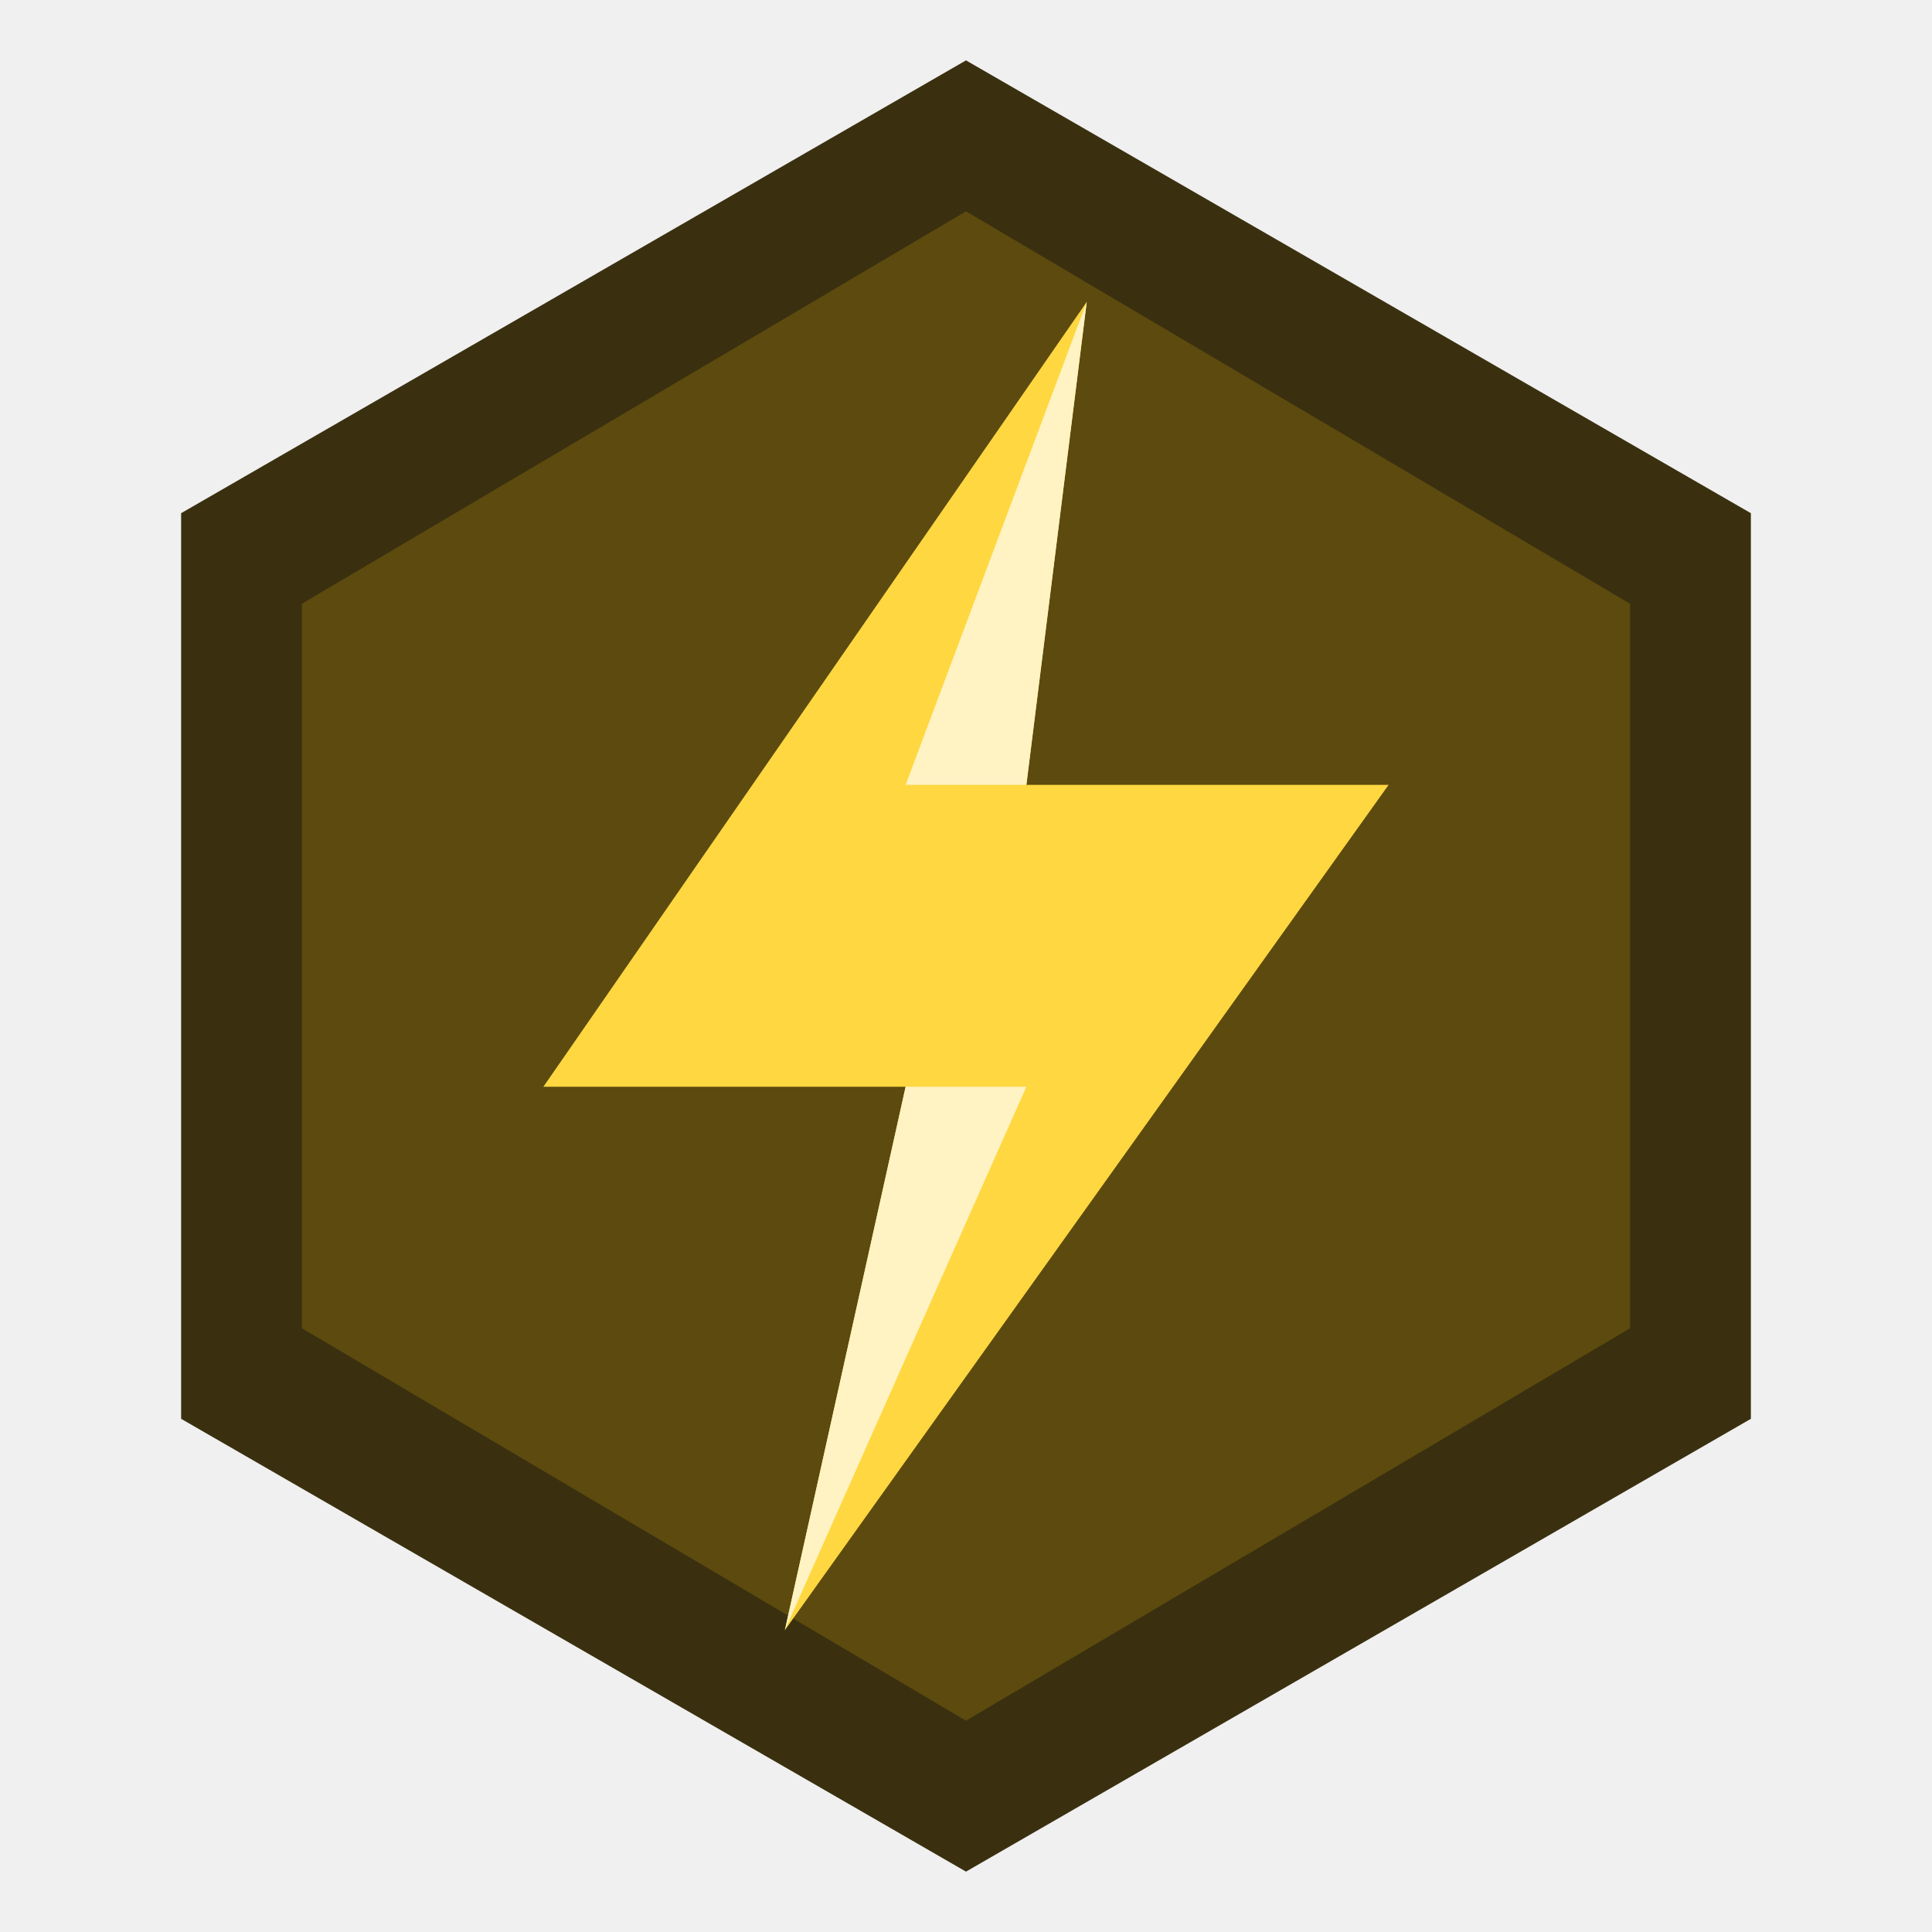
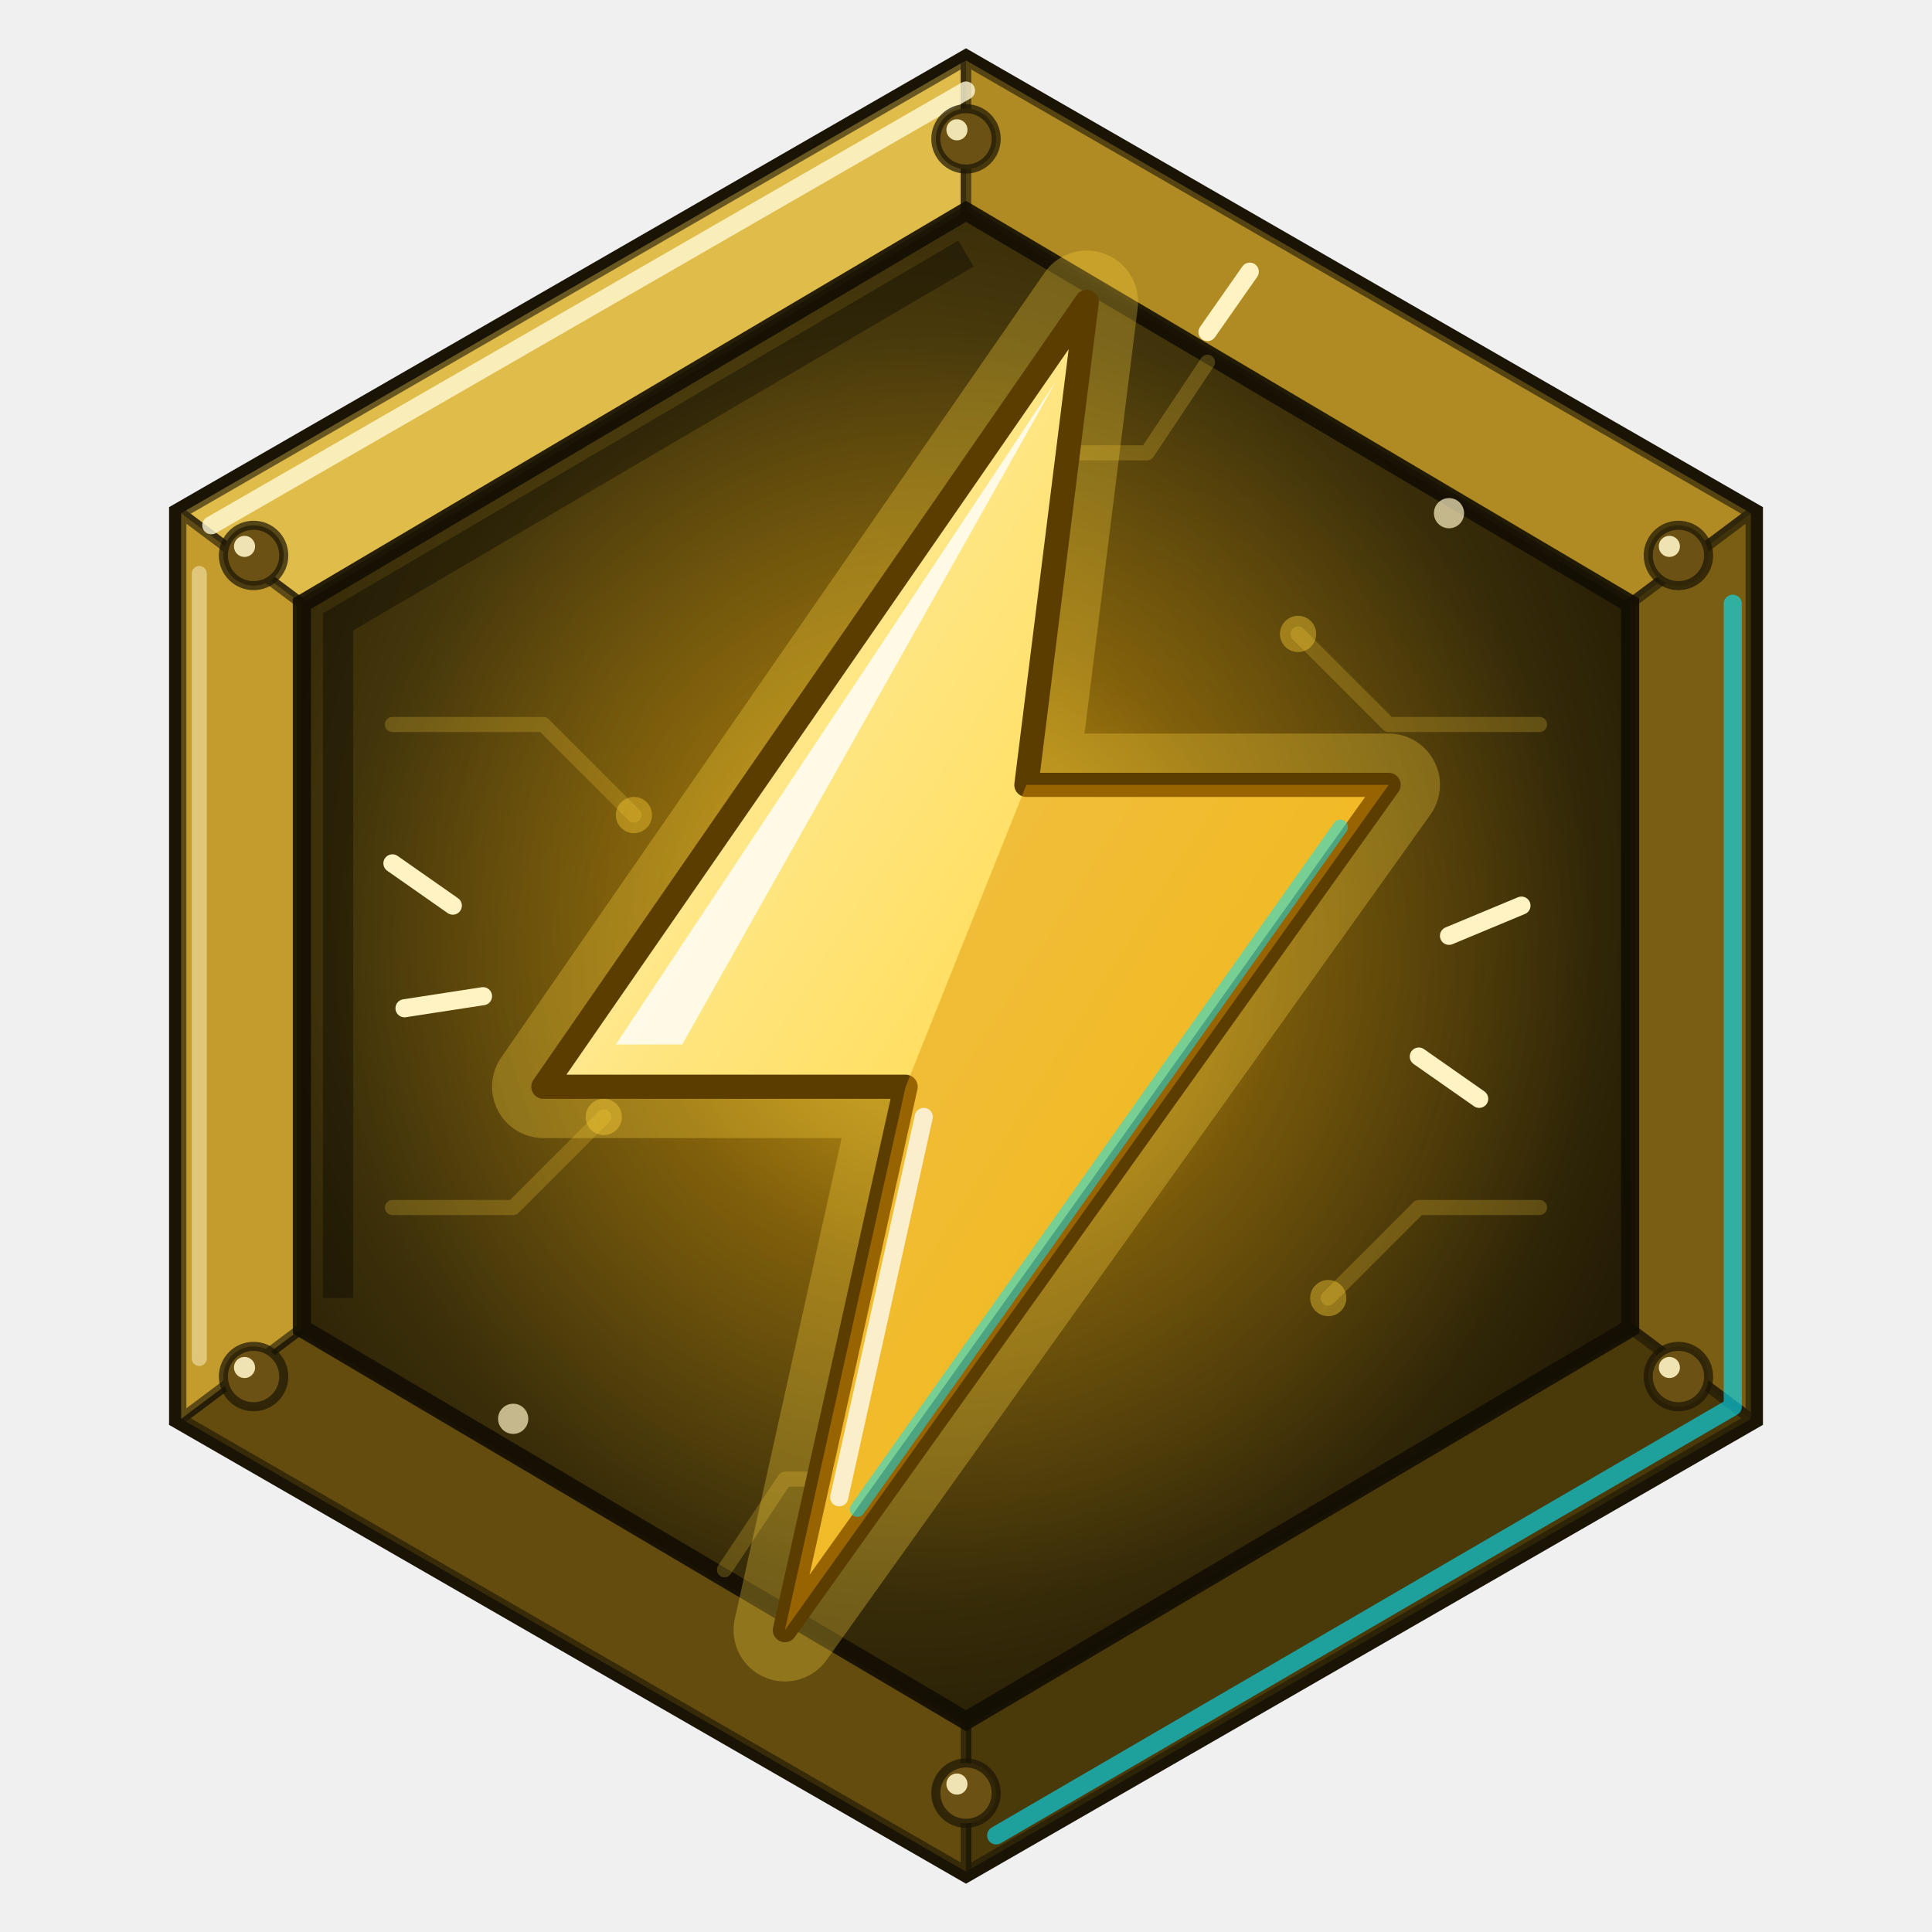
<svg xmlns="http://www.w3.org/2000/svg" viewBox="0 0 64 64">
-   <path d="M32 2 L58 17 V47 L32 62 L6 47 V17 Z" fill="#3A3010" />
-   <path d="M32 7 L54 20 V44 L32 57 L10 44 V20 Z" fill="#5C4A0E" />
-   <path d="M36 10 L18 36 H30 L26 54 L46 26 H34 Z" fill="#FFD740" />
-   <path d="M36 10 L30 26 H34 Z M30 36 L26 54 L34 36 Z" fill="#FFF3C4" />
+   <defs>
+     <radialGradient id="enFace" cx="0.45" cy="0.45" r="0.6">
+       <stop offset="0" stop-color="#8A6D12" />
+       <stop offset="0.6" stop-color="#4A3B0C" />
+       <stop offset="1" stop-color="#241C05" />
+     </radialGradient>
+     <radialGradient id="enGlow" cx="0.5" cy="0.5" r="0.5">
+       <stop offset="0" stop-color="#FFD740" stop-opacity="0.6" />
+       <stop offset="0.5" stop-color="#FFAB00" stop-opacity="0.2" />
+       <stop offset="1" stop-color="#FFAB00" stop-opacity="0" />
+     </radialGradient>
+     <linearGradient id="enBolt" x1="0" y1="0" x2="1" y2="1">
+       <stop offset="0" stop-color="#FFFDE7" />
+       <stop offset="0.35" stop-color="#FFE57F" />
+       <stop offset="0.7" stop-color="#FFD740" />
+       <stop offset="1" stop-color="#FFAB00" />
+     </linearGradient>
+   </defs>
+   <path d="M32 1.6 L58.4 16.8 V47.2 L32 62.4 L5.6 47.2 V16.8 Z" fill="#1A1405" />
+   <g stroke="#1A1405" stroke-opacity="0.6" stroke-width="0.35" stroke-linejoin="round">
+     <path d="M6 17 L32 2 L32 7 L10 20 Z" fill="#E0BC4A" />
+     <path d="M32 2 L58 17 L54 20 L32 7 Z" fill="#B08A22" />
+     <path d="M58 17 V47 L54 44 V20 Z" fill="#7A5E14" />
+     <path d="M58 47 L32 62 V57 L54 44 Z" fill="#4A3909" />
+     <path d="M32 62 L6 47 L10 44 L32 57 Z" fill="#634C0E" />
+     <path d="M6 47 V17 L10 20 V44 Z" fill="#C49C2E" />
+   </g>
+   <path d="M7 17.4 L32 3" fill="none" stroke="#FFF8D6" stroke-opacity="0.8" stroke-width="0.6" stroke-linecap="round" />
+   <path d="M6.6 45 V19" fill="none" stroke="#FFF8D6" stroke-opacity="0.45" stroke-width="0.5" stroke-linecap="round" />
+   <path d="M57.4 20 V46.6 L33 60.8" fill="none" stroke="#00E5FF" stroke-opacity="0.6" stroke-width="0.6" stroke-linecap="round" stroke-linejoin="round" />
+   <g fill="#6B5214" stroke="#1A1405" stroke-opacity="0.7" stroke-width="0.3">
+     <circle cx="32" cy="4.6" r="1" />
+     <circle cx="55.6" cy="18.4" r="1" />
+     <circle cx="55.6" cy="45.6" r="1" />
+     <circle cx="32" cy="59.4" r="1" />
+     <circle cx="8.4" cy="45.6" r="1" />
+     <circle cx="8.4" cy="18.4" r="1" />
+   </g>
+   <g fill="#FFF3C4" fill-opacity="0.9">
+     <circle cx="31.7" cy="4.3" r="0.35" />
+     <circle cx="55.3" cy="18.1" r="0.35" />
+     <circle cx="55.3" cy="45.3" r="0.35" />
+     <circle cx="31.7" cy="59.1" r="0.35" />
+     <circle cx="8.1" cy="45.3" r="0.35" />
+     <circle cx="8.1" cy="18.1" r="0.35" />
+   </g>
+   <path d="M32 7 L54 20 V44 L32 57 L10 44 V20 Z" fill="url(#enFace)" stroke="#120E03" stroke-opacity="0.9" stroke-width="0.6" />
+   <path d="M32 8.4 L11.2 20.6 V43" fill="none" stroke="#000" stroke-opacity="0.35" stroke-width="1" />
+   <g fill="none" stroke="#FFD740" stroke-opacity="0.22" stroke-width="0.5" stroke-linecap="round" stroke-linejoin="round">
+     <path d="M13 24 H18 L21 27 M13 40 H17 L20 37 M51 24 H46 L43 21 M51 40 H47 L44 43 M24 52 L26 49 H29 M40 12 L38 15 H35" />
+   </g>
+   <g fill="#FFD740" fill-opacity="0.4">
+     <circle cx="21" cy="27" r="0.6" />
+     <circle cx="20" cy="37" r="0.6" />
+     <circle cx="43" cy="21" r="0.6" />
+     <circle cx="44" cy="43" r="0.6" />
+     <circle cx="29" cy="49" r="0.6" />
+     <circle cx="35" cy="15" r="0.6" />
+   </g>
+   <circle cx="32" cy="32" r="21" fill="url(#enGlow)" />
+   <g stroke-linejoin="round">
+     <path d="M36 10 L18 36 H30 L26 54 L46 26 H34 Z" fill="none" stroke="#FFD740" stroke-opacity="0.3" stroke-width="3.4" />
+     <path d="M36 10 L18 36 H30 L26 54 L46 26 H34 Z" fill="url(#enBolt)" stroke="#5C3D00" stroke-width="0.8" />
+     <path d="M34 26 H46 L26 54 L30 36 Z" fill="#E09600" fill-opacity="0.45" />
+     <path d="M35 12.6 L20.4 34.6 H22.6 Z" fill="#FFFFFF" fill-opacity="0.8" />
+     <path d="M30.6 37 L27.8 49.6" fill="none" stroke="#FFFFFF" stroke-opacity="0.75" stroke-width="0.6" stroke-linecap="round" />
+     <path d="M44.4 27.4 L28.4 50" fill="none" stroke="#00E5FF" stroke-opacity="0.5" stroke-width="0.5" stroke-linecap="round" />
+   </g>
+   <g fill="none" stroke="#FFF3C4" stroke-width="0.6" stroke-linecap="round">
+     <path d="M15 30 L13 28.6 M16 33 L13.4 33.4 M48 31 L50.4 30 M47 35 L49 36.4 M40 11 L41.4 9" />
+   </g>
+   <circle cx="17" cy="47" r="0.5" fill="#FFF3C4" fill-opacity="0.7" />
+   <circle cx="48" cy="17" r="0.5" fill="#FFF3C4" fill-opacity="0.7" />
</svg>
